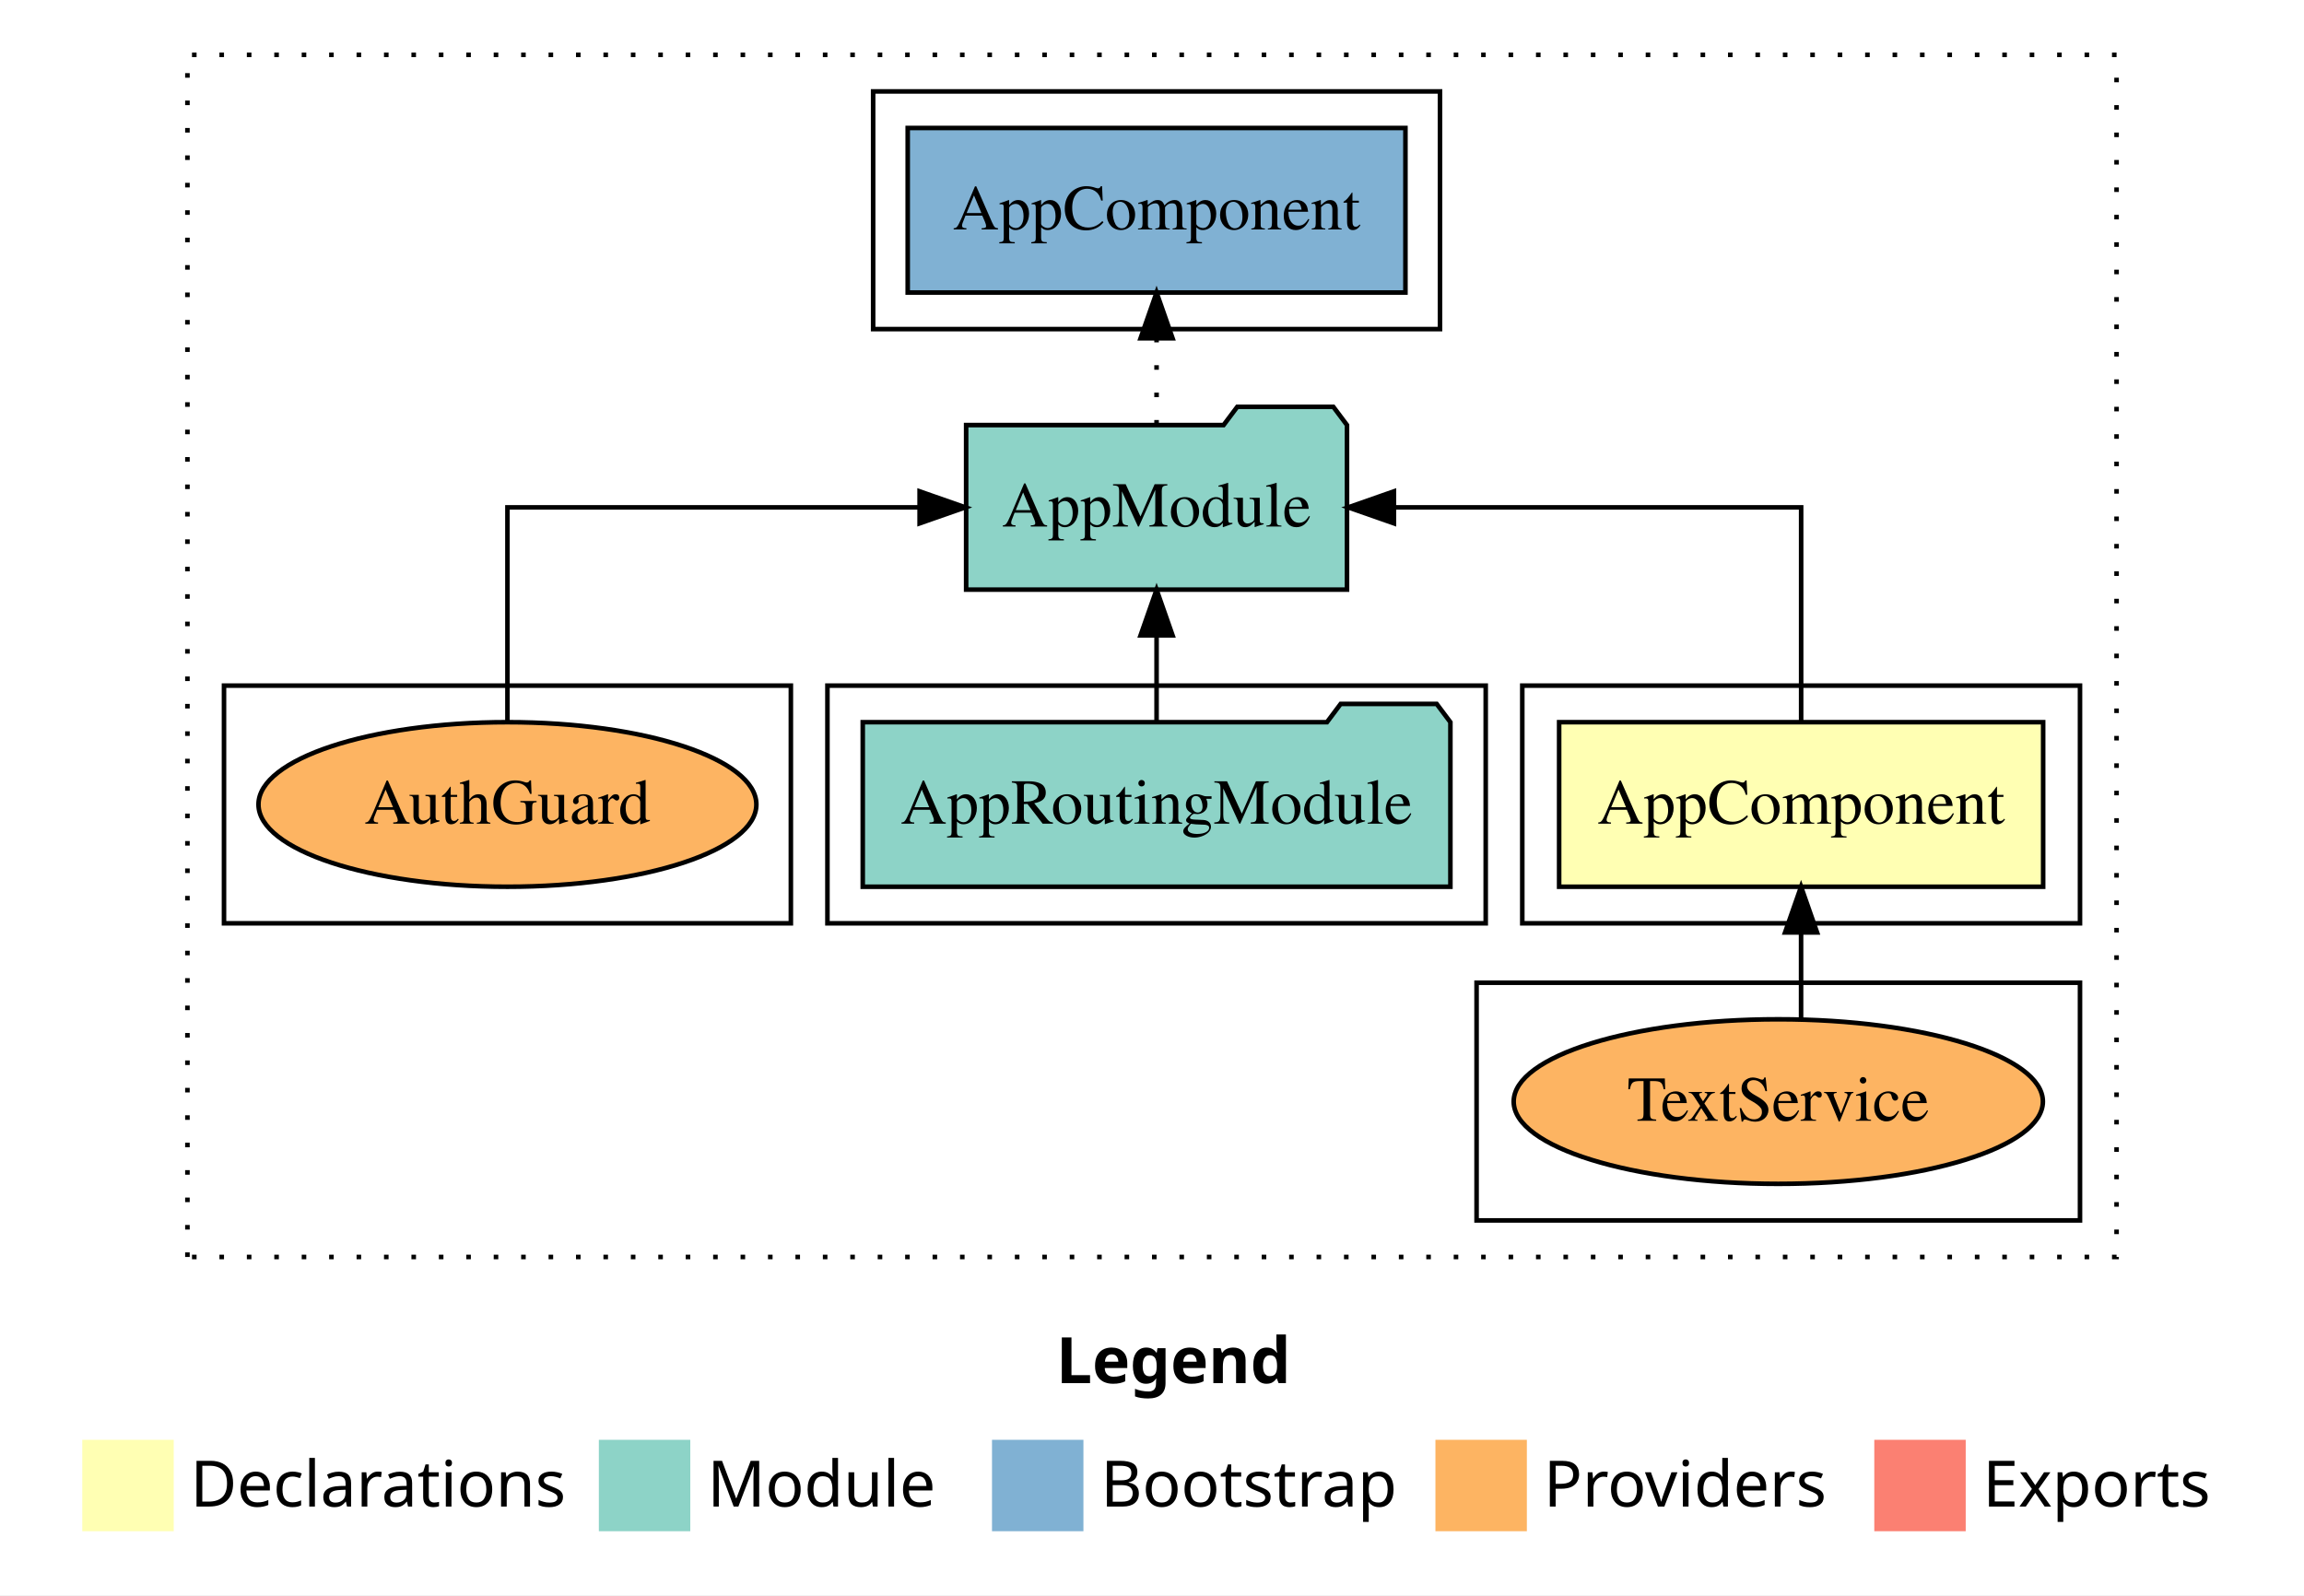
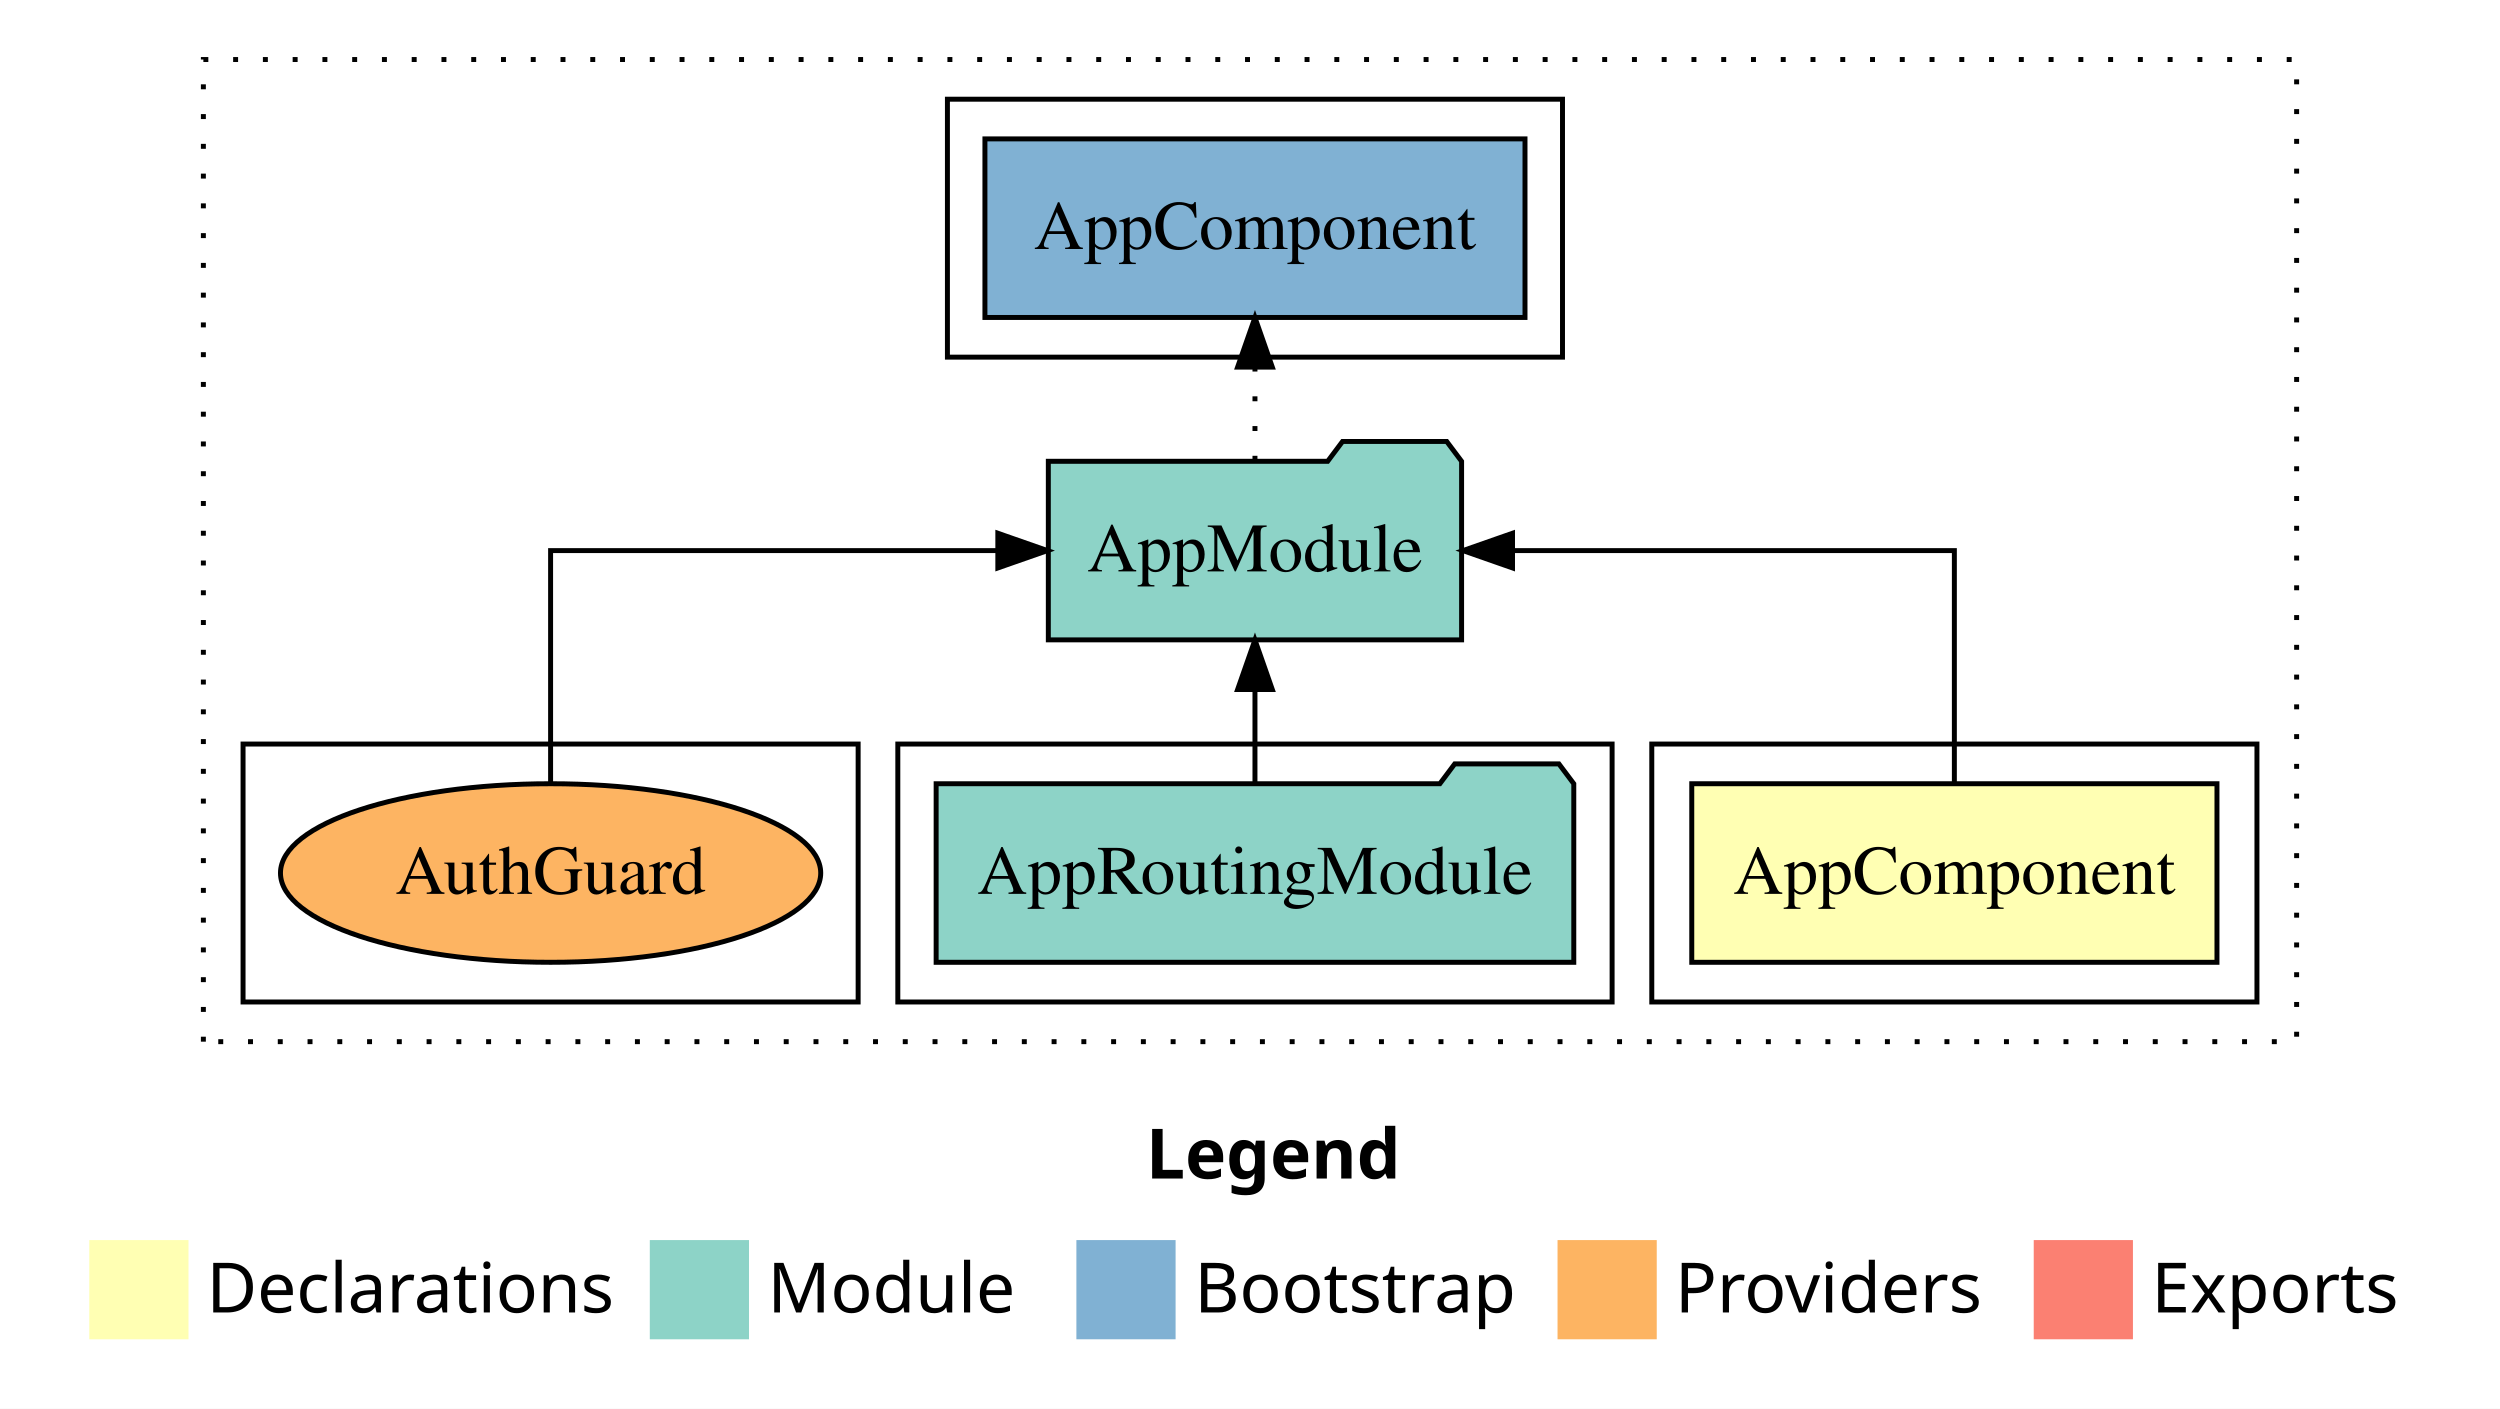
- <svg xmlns="http://www.w3.org/2000/svg" width="504pt" height="349pt" viewBox="0.00 0.00 504.00 349.00">
-   <g id="graph0" class="graph" transform="scale(1 1) rotate(0) translate(4 345)">
-     <polygon fill="#ffffff" stroke="transparent" points="-4,4 -4,-345 500,-345 500,4 -4,4" />
+ <svg xmlns="http://www.w3.org/2000/svg" width="504pt" height="284pt" viewBox="0.00 0.00 504.00 284.00">
+   <g id="graph0" class="graph" transform="scale(1 1) rotate(0) translate(4 280)">
+     <polygon fill="#ffffff" stroke="transparent" points="-4,4 -4,-280 500,-280 500,4 -4,4" />
    <text text-anchor="start" x="227.009" y="-42.4" font-family="sans-serif" font-weight="bold" font-size="14.00" fill="#000000">Legend</text>
    <polygon fill="#ffffb3" stroke="transparent" points="14,-10 14,-30 34,-30 34,-10 14,-10" />
    <text text-anchor="start" x="37.629" y="-15.4" font-family="sans-serif" font-size="14.00" fill="#000000">  Declarations</text>
    <polygon fill="#8dd3c7" stroke="transparent" points="127,-10 127,-30 147,-30 147,-10 127,-10" />
    <text text-anchor="start" x="150.725" y="-15.4" font-family="sans-serif" font-size="14.00" fill="#000000">  Module</text>
    <polygon fill="#80b1d3" stroke="transparent" points="213,-10 213,-30 233,-30 233,-10 213,-10" />
    <text text-anchor="start" x="236.781" y="-15.4" font-family="sans-serif" font-size="14.00" fill="#000000">  Bootstrap</text>
    <polygon fill="#fdb462" stroke="transparent" points="310,-10 310,-30 330,-30 330,-10 310,-10" />
    <text text-anchor="start" x="333.673" y="-15.4" font-family="sans-serif" font-size="14.00" fill="#000000">  Providers</text>
    <polygon fill="#fb8072" stroke="transparent" points="406,-10 406,-30 426,-30 426,-10 406,-10" />
    <text text-anchor="start" x="429.726" y="-15.4" font-family="sans-serif" font-size="14.00" fill="#000000">  Exports</text>
    <g id="clust1" class="cluster">
-       <polygon fill="none" stroke="#000000" stroke-dasharray="1,5" points="37,-70 37,-333 459,-333 459,-70 37,-70" />
+       <polygon fill="none" stroke="#000000" stroke-dasharray="1,5" points="37,-70 37,-268 459,-268 459,-70 37,-70" />
    </g>
    <g id="clust2" class="cluster">
-       <polygon fill="none" stroke="#000000" points="329,-143 329,-195 451,-195 451,-143 329,-143" />
-     </g>
-     <g id="clust3" class="cluster">
-       <polygon fill="none" stroke="#000000" points="319,-78 319,-130 451,-130 451,-78 319,-78" />
+       <polygon fill="none" stroke="#000000" points="329,-78 329,-130 451,-130 451,-78 329,-78" />
    </g>
    <g id="clust4" class="cluster">
-       <polygon fill="none" stroke="#000000" points="177,-143 177,-195 321,-195 321,-143 177,-143" />
+       <polygon fill="none" stroke="#000000" points="177,-78 177,-130 321,-130 321,-78 177,-78" />
    </g>
    <g id="clust6" class="cluster">
-       <polygon fill="none" stroke="#000000" points="187,-273 187,-325 311,-325 311,-273 187,-273" />
+       <polygon fill="none" stroke="#000000" points="187,-208 187,-260 311,-260 311,-208 187,-208" />
    </g>
    <g id="clust7" class="cluster">
-       <polygon fill="none" stroke="#000000" points="45,-143 45,-195 169,-195 169,-143 45,-143" />
+       <polygon fill="none" stroke="#000000" points="45,-78 45,-130 169,-130 169,-78 45,-78" />
    </g>
    <g id="node1" class="node">
-       <polygon fill="#ffffb3" stroke="#000000" points="442.94,-187 337.06,-187 337.06,-151 442.94,-151 442.94,-187" />
-       <text text-anchor="middle" x="390" y="-164.8" font-family="Times,serif" font-size="14.00" fill="#000000">AppComponent</text>
+       <polygon fill="#ffffb3" stroke="#000000" points="442.94,-122 337.06,-122 337.06,-86 442.94,-86 442.94,-122" />
+       <text text-anchor="middle" x="390" y="-99.8" font-family="Times,serif" font-size="14.00" fill="#000000">AppComponent</text>
    </g>
    <g id="node2" class="node">
-       <polygon fill="#8dd3c7" stroke="#000000" points="290.657,-252 287.657,-256 266.657,-256 263.657,-252 207.343,-252 207.343,-216 290.657,-216 290.657,-252" />
-       <text text-anchor="middle" x="249" y="-229.8" font-family="Times,serif" font-size="14.00" fill="#000000">AppModule</text>
+       <polygon fill="#8dd3c7" stroke="#000000" points="290.657,-187 287.657,-191 266.657,-191 263.657,-187 207.343,-187 207.343,-151 290.657,-151 290.657,-187" />
+       <text text-anchor="middle" x="249" y="-164.8" font-family="Times,serif" font-size="14.00" fill="#000000">AppModule</text>
    </g>
    <g id="edge1" class="edge">
-       <path fill="none" stroke="#000000" d="M390,-187.106C390,-206.339 390,-234 390,-234 390,-234 300.923,-234 300.923,-234" />
-       <polygon fill="#000000" stroke="#000000" points="300.923,-230.5 290.923,-234 300.923,-237.5 300.923,-230.5" />
+       <path fill="none" stroke="#000000" d="M390,-122.106C390,-141.339 390,-169 390,-169 390,-169 300.923,-169 300.923,-169" />
+       <polygon fill="#000000" stroke="#000000" points="300.923,-165.5 290.923,-169 300.923,-172.5 300.923,-165.5" />
+     </g>
+     <g id="node4" class="node">
+       <polygon fill="#80b1d3" stroke="#000000" points="303.439,-252 194.561,-252 194.561,-216 303.439,-216 303.439,-252" />
+       <text text-anchor="middle" x="249" y="-229.8" font-family="Times,serif" font-size="14.00" fill="#000000">AppComponent </text>
+     </g>
+     <g id="edge3" class="edge">
+       <path fill="none" stroke="#000000" stroke-dasharray="1,5" d="M249,-187.106C249,-187.106 249,-205.991 249,-205.991" />
+       <polygon fill="#000000" stroke="#000000" points="245.5,-205.991 249,-215.991 252.5,-205.991 245.5,-205.991" />
+     </g>
+     <g id="node3" class="node">
+       <polygon fill="#8dd3c7" stroke="#000000" points="313.274,-122 310.274,-126 289.274,-126 286.274,-122 184.726,-122 184.726,-86 313.274,-86 313.274,-122" />
+       <text text-anchor="middle" x="249" y="-99.8" font-family="Times,serif" font-size="14.00" fill="#000000">AppRoutingModule</text>
+     </g>
+     <g id="edge2" class="edge">
+       <path fill="none" stroke="#000000" d="M249,-122.106C249,-122.106 249,-140.991 249,-140.991" />
+       <polygon fill="#000000" stroke="#000000" points="245.5,-140.991 249,-150.991 252.5,-140.991 245.5,-140.991" />
    </g>
    <g id="node5" class="node">
-       <polygon fill="#80b1d3" stroke="#000000" points="303.439,-317 194.561,-317 194.561,-281 303.439,-281 303.439,-317" />
-       <text text-anchor="middle" x="249" y="-294.8" font-family="Times,serif" font-size="14.00" fill="#000000">AppComponent </text>
+       <ellipse fill="#fdb462" stroke="#000000" cx="107" cy="-104" rx="54.457" ry="18" />
+       <text text-anchor="middle" x="107" y="-99.8" font-family="Times,serif" font-size="14.00" fill="#000000">AuthGuard</text>
    </g>
    <g id="edge4" class="edge">
-       <path fill="none" stroke="#000000" stroke-dasharray="1,5" d="M249,-252.106C249,-252.106 249,-270.991 249,-270.991" />
-       <polygon fill="#000000" stroke="#000000" points="245.5,-270.991 249,-280.991 252.5,-270.991 245.5,-270.991" />
-     </g>
-     <g id="node3" class="node">
-       <ellipse fill="#fdb462" stroke="#000000" cx="385" cy="-104" rx="57.881" ry="18" />
-       <text text-anchor="middle" x="385" y="-99.8" font-family="Times,serif" font-size="14.00" fill="#000000">TextService</text>
-     </g>
-     <g id="edge2" class="edge">
-       <path fill="none" stroke="#000000" d="M389.985,-122.106C389.985,-122.106 389.985,-140.991 389.985,-140.991" />
-       <polygon fill="#000000" stroke="#000000" points="386.485,-140.991 389.985,-150.991 393.485,-140.991 386.485,-140.991" />
-     </g>
-     <g id="node4" class="node">
-       <polygon fill="#8dd3c7" stroke="#000000" points="313.274,-187 310.274,-191 289.274,-191 286.274,-187 184.726,-187 184.726,-151 313.274,-151 313.274,-187" />
-       <text text-anchor="middle" x="249" y="-164.8" font-family="Times,serif" font-size="14.00" fill="#000000">AppRoutingModule</text>
-     </g>
-     <g id="edge3" class="edge">
-       <path fill="none" stroke="#000000" d="M249,-187.106C249,-187.106 249,-205.991 249,-205.991" />
-       <polygon fill="#000000" stroke="#000000" points="245.5,-205.991 249,-215.991 252.5,-205.991 245.5,-205.991" />
-     </g>
-     <g id="node6" class="node">
-       <ellipse fill="#fdb462" stroke="#000000" cx="107" cy="-169" rx="54.457" ry="18" />
-       <text text-anchor="middle" x="107" y="-164.8" font-family="Times,serif" font-size="14.00" fill="#000000">AuthGuard</text>
-     </g>
-     <g id="edge5" class="edge">
-       <path fill="none" stroke="#000000" d="M107,-187.106C107,-206.339 107,-234 107,-234 107,-234 197.163,-234 197.163,-234" />
-       <polygon fill="#000000" stroke="#000000" points="197.163,-237.5 207.163,-234 197.163,-230.5 197.163,-237.5" />
+       <path fill="none" stroke="#000000" d="M107,-122.106C107,-141.339 107,-169 107,-169 107,-169 197.163,-169 197.163,-169" />
+       <polygon fill="#000000" stroke="#000000" points="197.163,-172.5 207.163,-169 197.163,-165.5 197.163,-172.5" />
    </g>
  </g>
</svg>
